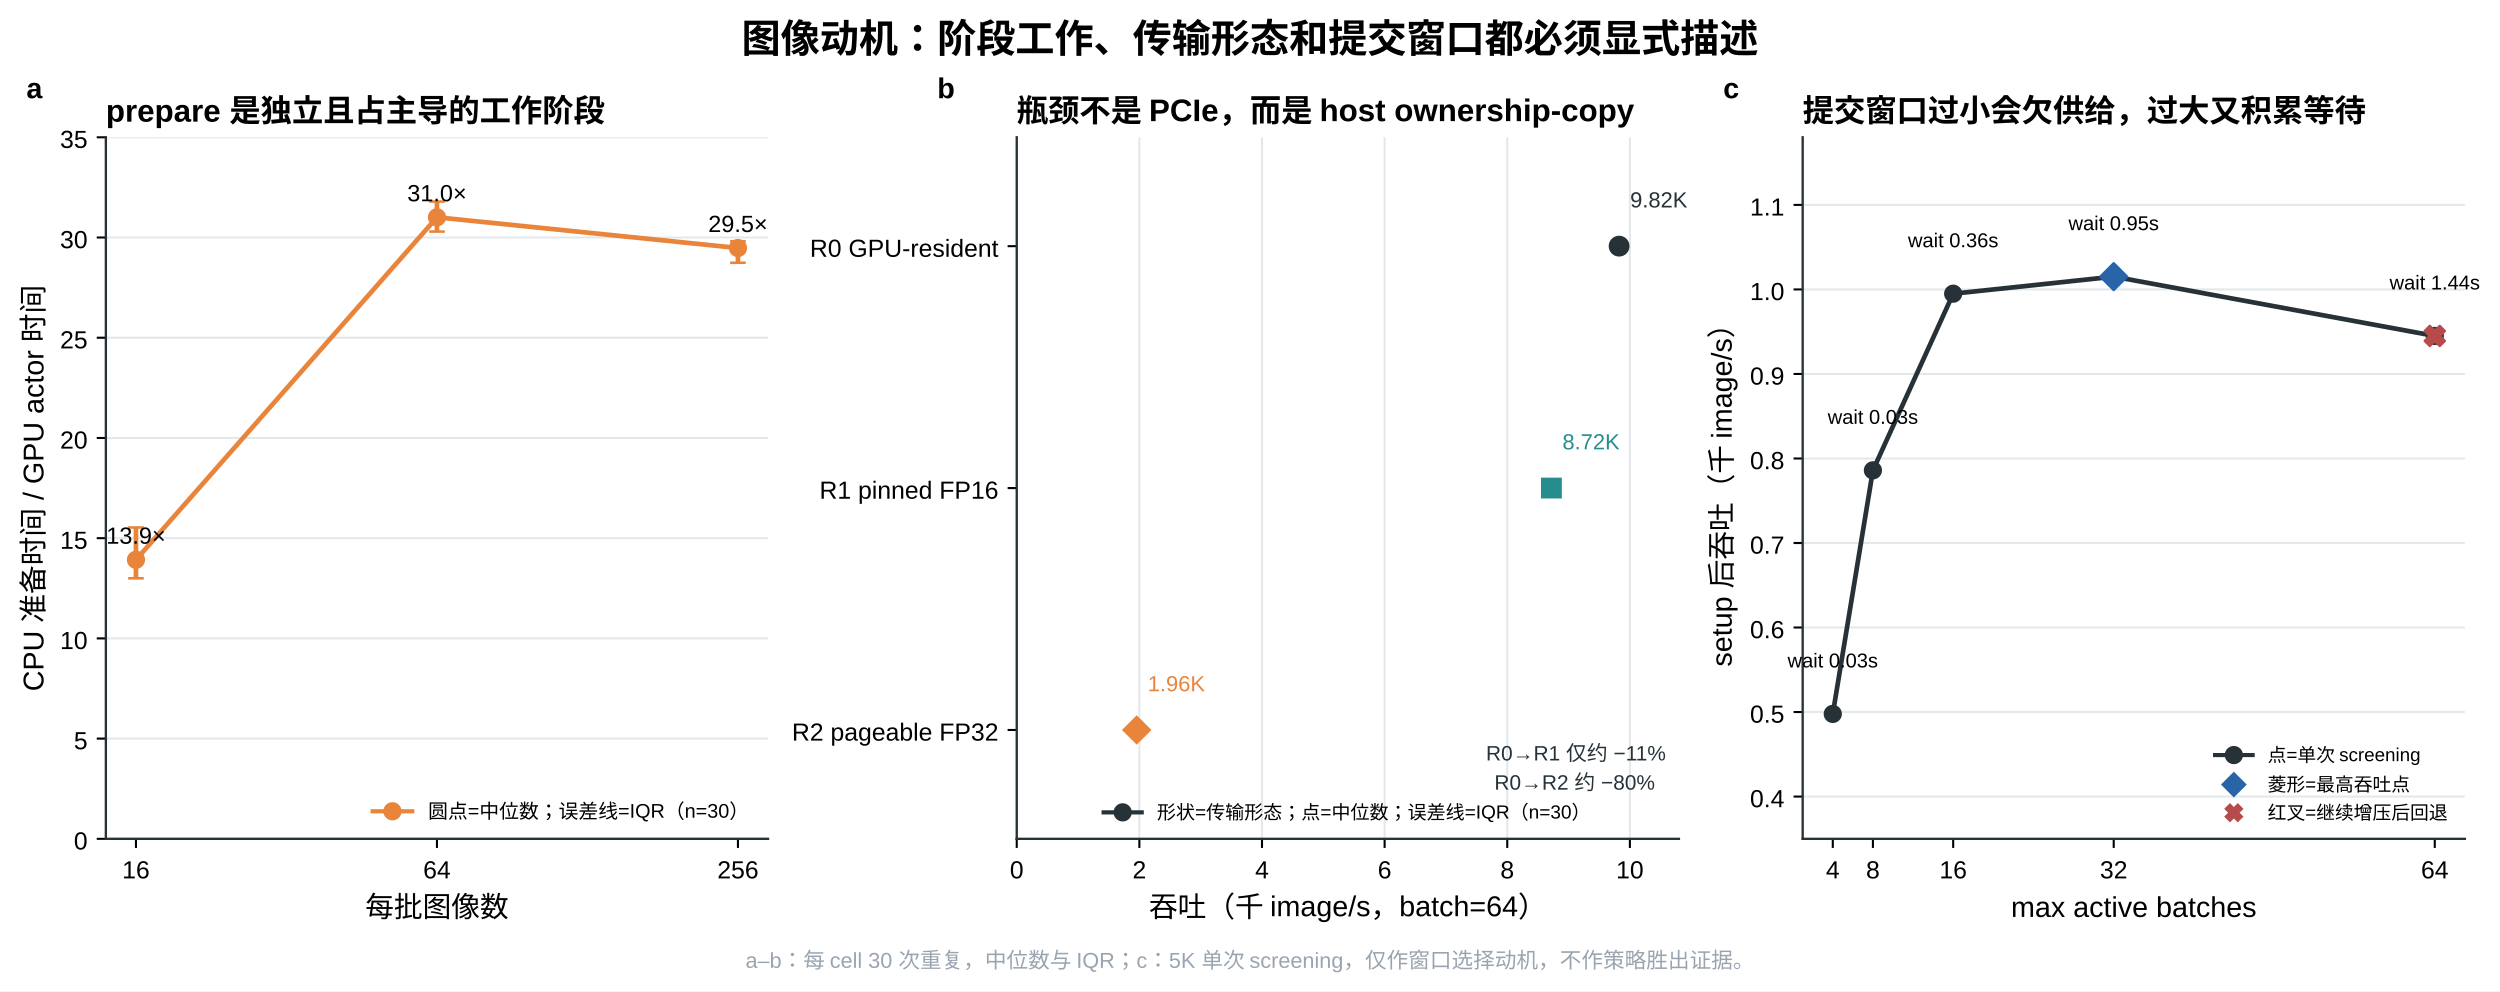
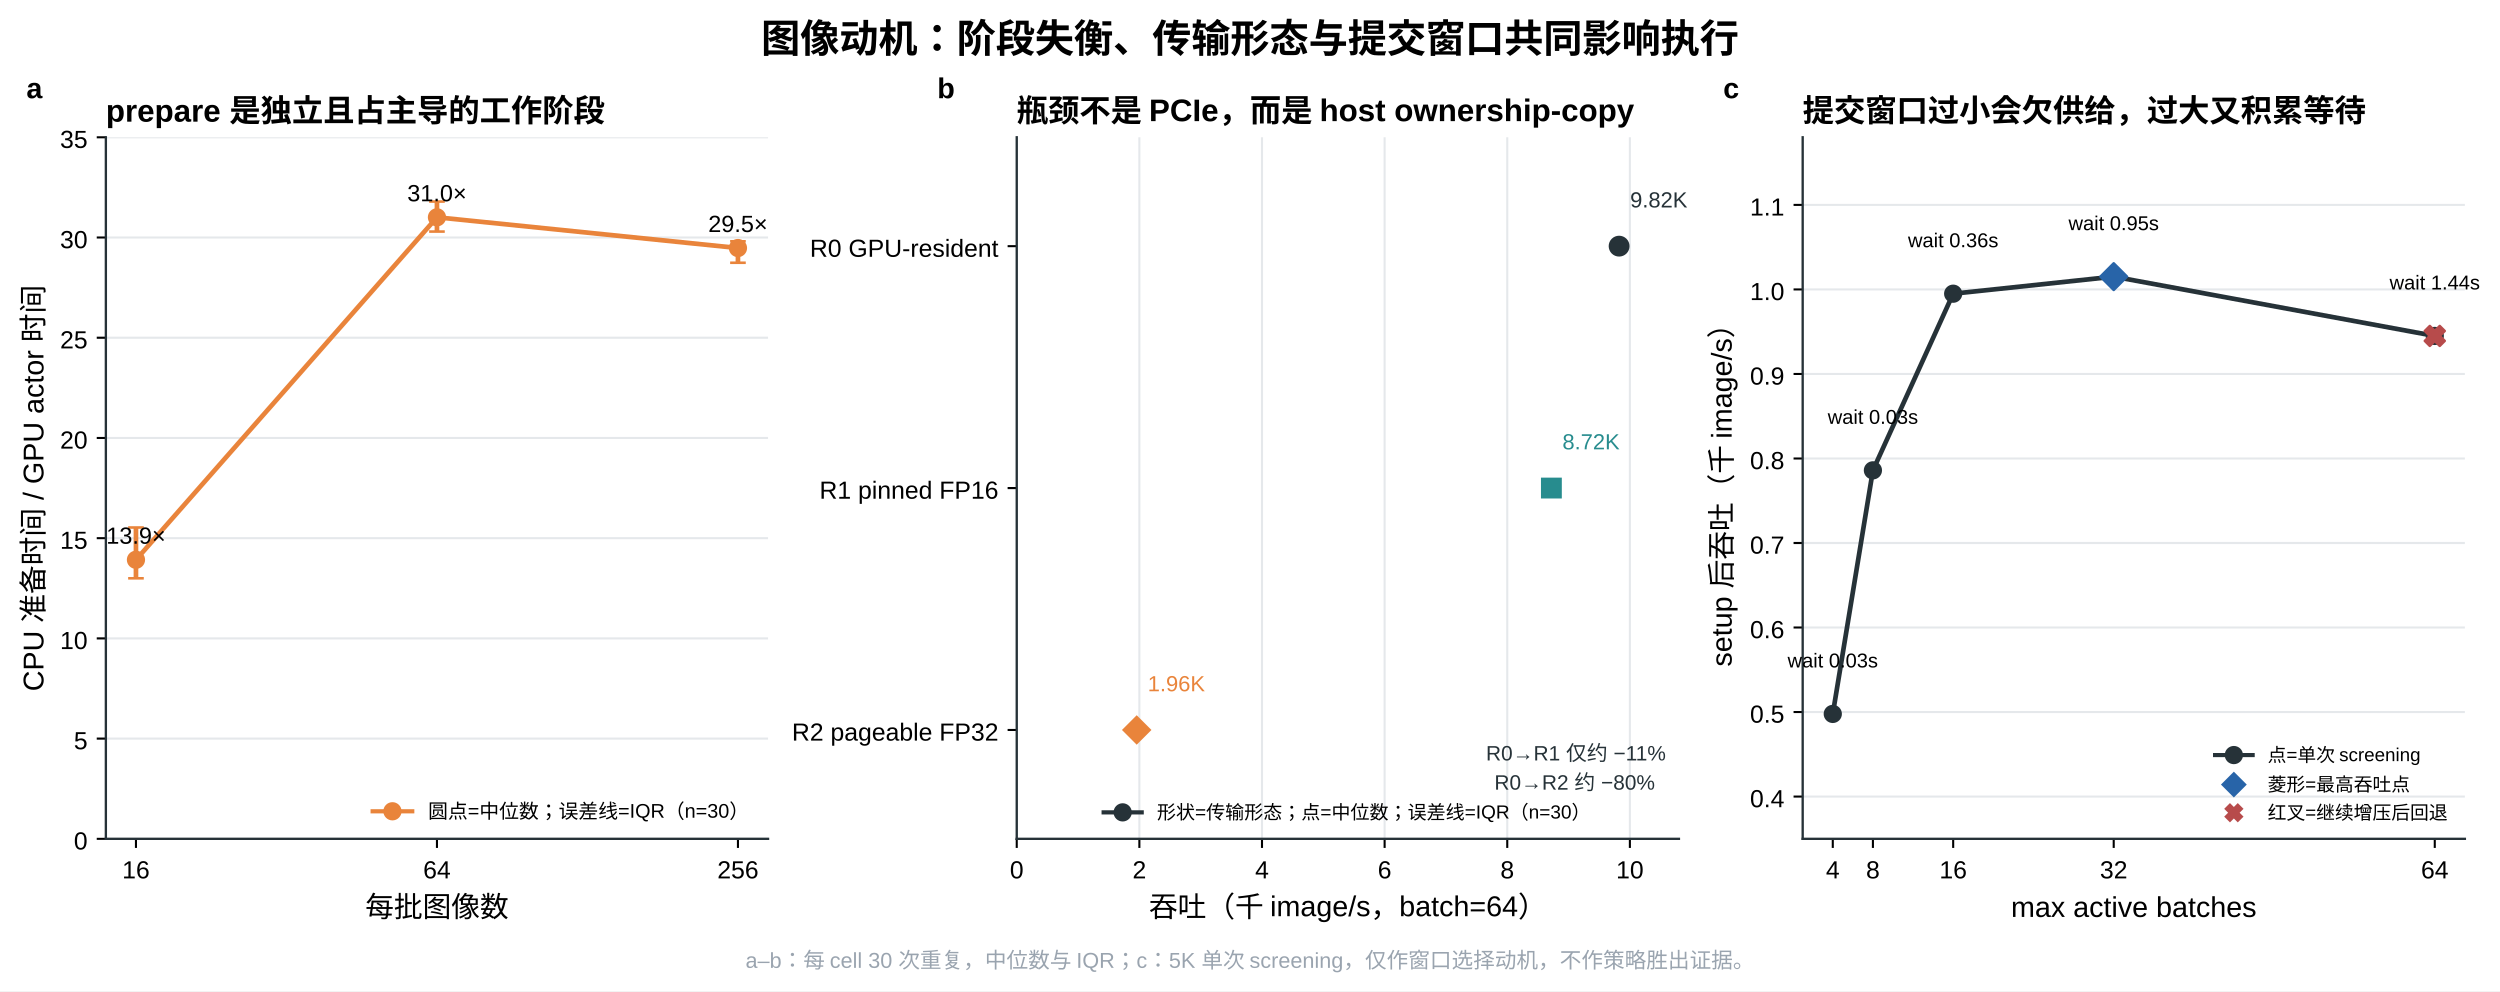
<svg xmlns="http://www.w3.org/2000/svg" xmlns:xlink="http://www.w3.org/1999/xlink" width="958.799pt" height="380.154pt" viewBox="0 0 958.799 380.154" version="1.1">
  <defs>
    <style type="text/css">*{stroke-linejoin: round; stroke-linecap: butt}</style>
  </defs>
  <g id="figure_1">
    <g id="patch_1">
      <path d="M 0 380.154 L 958.799 380.154 L 958.799 0 L 0 0 z " style="fill: #ffffff" />
    </g>
    <g id="axes_1">
      <g id="patch_2">
        <path d="M 40.6 321.707 L 294.562 321.707 L 294.562 52.653 L 40.6 52.653 z " style="fill: #ffffff" />
      </g>
      <g id="matplotlib.axis_1">
        <g id="xtick_1">
          <g id="line2d_1">
            <defs>
              <path id="mae044cb980" d="M 0 0 L 0 3.5 " style="stroke: #000000; stroke-width: 0.8" />
            </defs>
            <g>
              <use xlink:href="#mae044cb980" x="52.144" y="321.707" style="stroke: #000000; stroke-width: 0.8" />
            </g>
          </g>
          <g id="text_1">
            <text style="font-size: 9.5px; font-family: 'PingFang SC', 'Hiragino Sans GB', 'Heiti SC', 'Arial', 'DejaVu Sans', 'Liberation Sans', sans-serif; text-anchor: middle" x="52.144" y="336.877" transform="rotate(-0 52.14371 336.8772)">16</text>
          </g>
        </g>
        <g id="xtick_2">
          <g id="line2d_2">
            <g>
              <use xlink:href="#mae044cb980" x="167.581" y="321.707" style="stroke: #000000; stroke-width: 0.8" />
            </g>
          </g>
          <g id="text_2">
            <text style="font-size: 9.5px; font-family: 'PingFang SC', 'Hiragino Sans GB', 'Heiti SC', 'Arial', 'DejaVu Sans', 'Liberation Sans', sans-serif; text-anchor: middle" x="167.581" y="336.877" transform="rotate(-0 167.5808 336.8772)">64</text>
          </g>
        </g>
        <g id="xtick_3">
          <g id="line2d_3">
            <g>
              <use xlink:href="#mae044cb980" x="283.018" y="321.707" style="stroke: #000000; stroke-width: 0.8" />
            </g>
          </g>
          <g id="text_3">
            <text style="font-size: 9.5px; font-family: 'PingFang SC', 'Hiragino Sans GB', 'Heiti SC', 'Arial', 'DejaVu Sans', 'Liberation Sans', sans-serif; text-anchor: middle" x="283.018" y="336.877" transform="rotate(-0 283.018 336.8772)">256</text>
          </g>
        </g>
        <g id="text_4">
          <text style="font-size: 11px; font-family: 'PingFang SC', 'Hiragino Sans GB', 'Heiti SC', 'Arial', 'DejaVu Sans', 'Liberation Sans', sans-serif; text-anchor: middle" x="167.581" y="351.667" transform="rotate(-0 167.5808 351.6672)">每批图像数</text>
        </g>
      </g>
      <g id="matplotlib.axis_2">
        <g id="ytick_1">
          <g id="line2d_4">
            <path d="M 40.6 321.707 L 294.562 321.707 " clip-path="url(#p9d72c658f8)" style="fill: none; stroke: #e5e8eb; stroke-width: 0.8; stroke-linecap: square" />
          </g>
          <g id="line2d_5">
            <defs>
              <path id="mc8fdb93cbf" d="M 0 0 L -3.5 0 " style="stroke: #000000; stroke-width: 0.8" />
            </defs>
            <g>
              <use xlink:href="#mc8fdb93cbf" x="40.6" y="321.707" style="stroke: #000000; stroke-width: 0.8" />
            </g>
          </g>
          <g id="text_5">
            <text style="font-size: 9.5px; font-family: 'PingFang SC', 'Hiragino Sans GB', 'Heiti SC', 'Arial', 'DejaVu Sans', 'Liberation Sans', sans-serif; text-anchor: end" x="33.6" y="325.792" transform="rotate(-0 33.6 325.7922)">0</text>
          </g>
        </g>
        <g id="ytick_2">
          <g id="line2d_6">
            <path d="M 40.6 283.271 L 294.562 283.271 " clip-path="url(#p9d72c658f8)" style="fill: none; stroke: #e5e8eb; stroke-width: 0.8; stroke-linecap: square" />
          </g>
          <g id="line2d_7">
            <g>
              <use xlink:href="#mc8fdb93cbf" x="40.6" y="283.271" style="stroke: #000000; stroke-width: 0.8" />
            </g>
          </g>
          <g id="text_6">
            <text style="font-size: 9.5px; font-family: 'PingFang SC', 'Hiragino Sans GB', 'Heiti SC', 'Arial', 'DejaVu Sans', 'Liberation Sans', sans-serif; text-anchor: end" x="33.6" y="287.356" transform="rotate(-0 33.6 287.3559)">5</text>
          </g>
        </g>
        <g id="ytick_3">
          <g id="line2d_8">
            <path d="M 40.6 244.835 L 294.562 244.835 " clip-path="url(#p9d72c658f8)" style="fill: none; stroke: #e5e8eb; stroke-width: 0.8; stroke-linecap: square" />
          </g>
          <g id="line2d_9">
            <g>
              <use xlink:href="#mc8fdb93cbf" x="40.6" y="244.835" style="stroke: #000000; stroke-width: 0.8" />
            </g>
          </g>
          <g id="text_7">
            <text style="font-size: 9.5px; font-family: 'PingFang SC', 'Hiragino Sans GB', 'Heiti SC', 'Arial', 'DejaVu Sans', 'Liberation Sans', sans-serif; text-anchor: end" x="33.6" y="248.92" transform="rotate(-0 33.6 248.9196)">10</text>
          </g>
        </g>
        <g id="ytick_4">
          <g id="line2d_10">
            <path d="M 40.6 206.398 L 294.562 206.398 " clip-path="url(#p9d72c658f8)" style="fill: none; stroke: #e5e8eb; stroke-width: 0.8; stroke-linecap: square" />
          </g>
          <g id="line2d_11">
            <g>
              <use xlink:href="#mc8fdb93cbf" x="40.6" y="206.398" style="stroke: #000000; stroke-width: 0.8" />
            </g>
          </g>
          <g id="text_8">
            <text style="font-size: 9.5px; font-family: 'PingFang SC', 'Hiragino Sans GB', 'Heiti SC', 'Arial', 'DejaVu Sans', 'Liberation Sans', sans-serif; text-anchor: end" x="33.6" y="210.483" transform="rotate(-0 33.6 210.4833)">15</text>
          </g>
        </g>
        <g id="ytick_5">
          <g id="line2d_12">
            <path d="M 40.6 167.962 L 294.562 167.962 " clip-path="url(#p9d72c658f8)" style="fill: none; stroke: #e5e8eb; stroke-width: 0.8; stroke-linecap: square" />
          </g>
          <g id="line2d_13">
            <g>
              <use xlink:href="#mc8fdb93cbf" x="40.6" y="167.962" style="stroke: #000000; stroke-width: 0.8" />
            </g>
          </g>
          <g id="text_9">
            <text style="font-size: 9.5px; font-family: 'PingFang SC', 'Hiragino Sans GB', 'Heiti SC', 'Arial', 'DejaVu Sans', 'Liberation Sans', sans-serif; text-anchor: end" x="33.6" y="172.047" transform="rotate(-0 33.6 172.047)">20</text>
          </g>
        </g>
        <g id="ytick_6">
          <g id="line2d_14">
            <path d="M 40.6 129.526 L 294.562 129.526 " clip-path="url(#p9d72c658f8)" style="fill: none; stroke: #e5e8eb; stroke-width: 0.8; stroke-linecap: square" />
          </g>
          <g id="line2d_15">
            <g>
              <use xlink:href="#mc8fdb93cbf" x="40.6" y="129.526" style="stroke: #000000; stroke-width: 0.8" />
            </g>
          </g>
          <g id="text_10">
            <text style="font-size: 9.5px; font-family: 'PingFang SC', 'Hiragino Sans GB', 'Heiti SC', 'Arial', 'DejaVu Sans', 'Liberation Sans', sans-serif; text-anchor: end" x="33.6" y="133.611" transform="rotate(-0 33.6 133.6107)">25</text>
          </g>
        </g>
        <g id="ytick_7">
          <g id="line2d_16">
            <path d="M 40.6 91.089 L 294.562 91.089 " clip-path="url(#p9d72c658f8)" style="fill: none; stroke: #e5e8eb; stroke-width: 0.8; stroke-linecap: square" />
          </g>
          <g id="line2d_17">
            <g>
              <use xlink:href="#mc8fdb93cbf" x="40.6" y="91.089" style="stroke: #000000; stroke-width: 0.8" />
            </g>
          </g>
          <g id="text_11">
            <text style="font-size: 9.5px; font-family: 'PingFang SC', 'Hiragino Sans GB', 'Heiti SC', 'Arial', 'DejaVu Sans', 'Liberation Sans', sans-serif; text-anchor: end" x="33.6" y="95.174" transform="rotate(-0 33.6 95.17444)">30</text>
          </g>
        </g>
        <g id="ytick_8">
          <g id="line2d_18">
            <path d="M 40.6 52.653 L 294.562 52.653 " clip-path="url(#p9d72c658f8)" style="fill: none; stroke: #e5e8eb; stroke-width: 0.8; stroke-linecap: square" />
          </g>
          <g id="line2d_19">
            <g>
              <use xlink:href="#mc8fdb93cbf" x="40.6" y="52.653" style="stroke: #000000; stroke-width: 0.8" />
            </g>
          </g>
          <g id="text_12">
            <text style="font-size: 9.5px; font-family: 'PingFang SC', 'Hiragino Sans GB', 'Heiti SC', 'Arial', 'DejaVu Sans', 'Liberation Sans', sans-serif; text-anchor: end" x="33.6" y="56.738" transform="rotate(-0 33.6 56.73815)">35</text>
          </g>
        </g>
        <g id="text_13">
          <text style="font-size: 11px; font-family: 'PingFang SC', 'Hiragino Sans GB', 'Heiti SC', 'Arial', 'DejaVu Sans', 'Liberation Sans', sans-serif; text-anchor: middle" x="16.66" y="187.18" transform="rotate(-90 16.66 187.1802)">CPU 准备时间 / GPU actor 时间</text>
        </g>
      </g>
      <g id="LineCollection_1">
        <path d="M 52.144 221.781 L 52.144 202.297 " clip-path="url(#p9d72c658f8)" style="fill: none; stroke: #e9843b; stroke-width: 1.8" />
        <path d="M 167.581 88.82 L 167.581 77.294 " clip-path="url(#p9d72c658f8)" style="fill: none; stroke: #e9843b; stroke-width: 1.8" />
        <path d="M 283.018 100.774 L 283.018 92.535 " clip-path="url(#p9d72c658f8)" style="fill: none; stroke: #e9843b; stroke-width: 1.8" />
      </g>
      <g id="line2d_20">
        <defs>
          <path id="m10a4aea908" d="M 3 0 L -3 -0 " style="stroke: #e9843b" />
        </defs>
        <g clip-path="url(#p9d72c658f8)">
          <use xlink:href="#m10a4aea908" x="52.144" y="221.781" style="fill: #e9843b; stroke: #e9843b" />
          <use xlink:href="#m10a4aea908" x="167.581" y="88.82" style="fill: #e9843b; stroke: #e9843b" />
          <use xlink:href="#m10a4aea908" x="283.018" y="100.774" style="fill: #e9843b; stroke: #e9843b" />
        </g>
      </g>
      <g id="line2d_21">
        <g clip-path="url(#p9d72c658f8)">
          <use xlink:href="#m10a4aea908" x="52.144" y="202.297" style="fill: #e9843b; stroke: #e9843b" />
          <use xlink:href="#m10a4aea908" x="167.581" y="77.294" style="fill: #e9843b; stroke: #e9843b" />
          <use xlink:href="#m10a4aea908" x="283.018" y="92.535" style="fill: #e9843b; stroke: #e9843b" />
        </g>
      </g>
      <g id="line2d_22">
        <path d="M 52.144 214.686 L 167.581 83.341 L 283.018 95.126 " clip-path="url(#p9d72c658f8)" style="fill: none; stroke: #e9843b; stroke-width: 1.8; stroke-linecap: square" />
        <defs>
          <path id="m6a3437dd9e" d="M 0 3 C 0.796 3 1.559 2.684 2.121 2.121 C 2.684 1.559 3 0.796 3 0 C 3 -0.796 2.684 -1.559 2.121 -2.121 C 1.559 -2.684 0.796 -3 0 -3 C -0.796 -3 -1.559 -2.684 -2.121 -2.121 C -2.684 -1.559 -3 -0.796 -3 0 C -3 0.796 -2.684 1.559 -2.121 2.121 C -1.559 2.684 -0.796 3 0 3 z " style="stroke: #e9843b" />
        </defs>
        <g clip-path="url(#p9d72c658f8)">
          <use xlink:href="#m6a3437dd9e" x="52.144" y="214.686" style="fill: #e9843b; stroke: #e9843b" />
          <use xlink:href="#m6a3437dd9e" x="167.581" y="83.341" style="fill: #e9843b; stroke: #e9843b" />
          <use xlink:href="#m6a3437dd9e" x="283.018" y="95.126" style="fill: #e9843b; stroke: #e9843b" />
        </g>
      </g>
      <g id="patch_3">
        <path d="M 40.6 321.707 L 40.6 52.653 " style="fill: none; stroke: #263238; stroke-width: 0.9; stroke-linejoin: miter; stroke-linecap: square" />
      </g>
      <g id="patch_4">
        <path d="M 40.6 321.707 L 294.562 321.707 " style="fill: none; stroke: #263238; stroke-width: 0.9; stroke-linejoin: miter; stroke-linecap: square" />
      </g>
      <g id="text_14">
        <text style="font-size: 9px; font-family: 'PingFang SC', 'Hiragino Sans GB', 'Heiti SC', 'Arial', 'DejaVu Sans', 'Liberation Sans', sans-serif; text-anchor: middle" x="52.144" y="208.536" transform="rotate(-0 52.14371 208.5358)">13.9×</text>
      </g>
      <g id="text_15">
        <text style="font-size: 9px; font-family: 'PingFang SC', 'Hiragino Sans GB', 'Heiti SC', 'Arial', 'DejaVu Sans', 'Liberation Sans', sans-serif; text-anchor: middle" x="167.581" y="77.191" transform="rotate(-0 167.5808 77.19073)">31.0×</text>
      </g>
      <g id="text_16">
        <text style="font-size: 9px; font-family: 'PingFang SC', 'Hiragino Sans GB', 'Heiti SC', 'Arial', 'DejaVu Sans', 'Liberation Sans', sans-serif; text-anchor: middle" x="283.018" y="88.976" transform="rotate(-0 283.018 88.97607)">29.5×</text>
      </g>
      <g id="text_17">
        <text style="font-weight: 700; font-size: 11px; font-family: 'PingFang SC', 'Hiragino Sans GB', 'Heiti SC', 'Arial', 'DejaVu Sans', 'Liberation Sans', sans-serif; text-anchor: start" x="10.125" y="37.66" transform="rotate(-0 10.1246 37.66045)">a</text>
      </g>
      <g id="text_18">
        <text style="font-weight: 700; font-size: 12px; font-family: 'PingFang SC', 'Hiragino Sans GB', 'Heiti SC', 'Arial', 'DejaVu Sans', 'Liberation Sans', sans-serif; text-anchor: start" x="40.6" y="46.653" transform="rotate(-0 40.6 46.65315)">prepare 是独立且占主导的工作阶段</text>
      </g>
      <g id="legend_1">
        <g id="line2d_23">
          <path d="M 142.911 311.143 L 150.511 311.143 L 158.111 311.143 " style="fill: none; stroke: #e9843b; stroke-width: 1.6; stroke-linecap: square" />
          <g>
            <use xlink:href="#m6a3437dd9e" x="150.511" y="311.143" style="fill: #e9843b; stroke: #e9843b" />
          </g>
        </g>
        <g id="text_19">
          <text style="font-size: 7.6px; font-family: 'PingFang SC', 'Hiragino Sans GB', 'Heiti SC', 'Arial', 'DejaVu Sans', 'Liberation Sans', sans-serif; text-anchor: start" x="164.191" y="313.803" transform="rotate(-0 164.1908 313.8032)">圆点=中位数；误差线=IQR（n=30）</text>
        </g>
      </g>
    </g>
    <g id="axes_2">
      <g id="patch_5">
        <path d="M 389.94 321.707 L 643.902 321.707 L 643.902 52.653 L 389.94 52.653 z " style="fill: #ffffff" />
      </g>
      <g id="matplotlib.axis_3">
        <g id="xtick_4">
          <g id="line2d_24">
            <path d="M 389.94 321.707 L 389.94 52.653 " clip-path="url(#p29292a7c35)" style="fill: none; stroke: #e5e8eb; stroke-width: 0.8; stroke-linecap: square" />
          </g>
          <g id="line2d_25">
            <g>
              <use xlink:href="#mae044cb980" x="389.94" y="321.707" style="stroke: #000000; stroke-width: 0.8" />
            </g>
          </g>
          <g id="text_20">
            <text style="font-size: 9.5px; font-family: 'PingFang SC', 'Hiragino Sans GB', 'Heiti SC', 'Arial', 'DejaVu Sans', 'Liberation Sans', sans-serif; text-anchor: middle" x="389.94" y="336.877" transform="rotate(-0 389.9403 336.8772)">0</text>
          </g>
        </g>
        <g id="xtick_5">
          <g id="line2d_26">
            <path d="M 436.97 321.707 L 436.97 52.653 " clip-path="url(#p29292a7c35)" style="fill: none; stroke: #e5e8eb; stroke-width: 0.8; stroke-linecap: square" />
          </g>
          <g id="line2d_27">
            <g>
              <use xlink:href="#mae044cb980" x="436.97" y="321.707" style="stroke: #000000; stroke-width: 0.8" />
            </g>
          </g>
          <g id="text_21">
            <text style="font-size: 9.5px; font-family: 'PingFang SC', 'Hiragino Sans GB', 'Heiti SC', 'Arial', 'DejaVu Sans', 'Liberation Sans', sans-serif; text-anchor: middle" x="436.97" y="336.877" transform="rotate(-0 436.9702 336.8772)">2</text>
          </g>
        </g>
        <g id="xtick_6">
          <g id="line2d_28">
            <path d="M 484 321.707 L 484 52.653 " clip-path="url(#p29292a7c35)" style="fill: none; stroke: #e5e8eb; stroke-width: 0.8; stroke-linecap: square" />
          </g>
          <g id="line2d_29">
            <g>
              <use xlink:href="#mae044cb980" x="484" y="321.707" style="stroke: #000000; stroke-width: 0.8" />
            </g>
          </g>
          <g id="text_22">
            <text style="font-size: 9.5px; font-family: 'PingFang SC', 'Hiragino Sans GB', 'Heiti SC', 'Arial', 'DejaVu Sans', 'Liberation Sans', sans-serif; text-anchor: middle" x="484" y="336.877" transform="rotate(-0 484.0002 336.8772)">4</text>
          </g>
        </g>
        <g id="xtick_7">
          <g id="line2d_30">
            <path d="M 531.03 321.707 L 531.03 52.653 " clip-path="url(#p29292a7c35)" style="fill: none; stroke: #e5e8eb; stroke-width: 0.8; stroke-linecap: square" />
          </g>
          <g id="line2d_31">
            <g>
              <use xlink:href="#mae044cb980" x="531.03" y="321.707" style="stroke: #000000; stroke-width: 0.8" />
            </g>
          </g>
          <g id="text_23">
            <text style="font-size: 9.5px; font-family: 'PingFang SC', 'Hiragino Sans GB', 'Heiti SC', 'Arial', 'DejaVu Sans', 'Liberation Sans', sans-serif; text-anchor: middle" x="531.03" y="336.877" transform="rotate(-0 531.0301 336.8772)">6</text>
          </g>
        </g>
        <g id="xtick_8">
          <g id="line2d_32">
            <path d="M 578.06 321.707 L 578.06 52.653 " clip-path="url(#p29292a7c35)" style="fill: none; stroke: #e5e8eb; stroke-width: 0.8; stroke-linecap: square" />
          </g>
          <g id="line2d_33">
            <g>
              <use xlink:href="#mae044cb980" x="578.06" y="321.707" style="stroke: #000000; stroke-width: 0.8" />
            </g>
          </g>
          <g id="text_24">
            <text style="font-size: 9.5px; font-family: 'PingFang SC', 'Hiragino Sans GB', 'Heiti SC', 'Arial', 'DejaVu Sans', 'Liberation Sans', sans-serif; text-anchor: middle" x="578.06" y="336.877" transform="rotate(-0 578.0601 336.8772)">8</text>
          </g>
        </g>
        <g id="xtick_9">
          <g id="line2d_34">
            <path d="M 625.09 321.707 L 625.09 52.653 " clip-path="url(#p29292a7c35)" style="fill: none; stroke: #e5e8eb; stroke-width: 0.8; stroke-linecap: square" />
          </g>
          <g id="line2d_35">
            <g>
              <use xlink:href="#mae044cb980" x="625.09" y="321.707" style="stroke: #000000; stroke-width: 0.8" />
            </g>
          </g>
          <g id="text_25">
            <text style="font-size: 9.5px; font-family: 'PingFang SC', 'Hiragino Sans GB', 'Heiti SC', 'Arial', 'DejaVu Sans', 'Liberation Sans', sans-serif; text-anchor: middle" x="625.09" y="336.877" transform="rotate(-0 625.09 336.8772)">10</text>
          </g>
        </g>
        <g id="text_26">
          <text style="font-size: 11px; font-family: 'PingFang SC', 'Hiragino Sans GB', 'Heiti SC', 'Arial', 'DejaVu Sans', 'Liberation Sans', sans-serif; text-anchor: middle" x="516.921" y="351.667" transform="rotate(-0 516.9211 351.6672)">吞吐（千 image/s，batch=64）</text>
        </g>
      </g>
      <g id="matplotlib.axis_4">
        <g id="ytick_9">
          <g id="line2d_36">
            <g>
              <use xlink:href="#mc8fdb93cbf" x="389.94" y="94.403" style="stroke: #000000; stroke-width: 0.8" />
            </g>
          </g>
          <g id="text_27">
            <text style="font-size: 9.5px; font-family: 'PingFang SC', 'Hiragino Sans GB', 'Heiti SC', 'Arial', 'DejaVu Sans', 'Liberation Sans', sans-serif; text-anchor: end" x="382.94" y="98.488" transform="rotate(-0 382.9403 98.48792)">R0 GPU-resident</text>
          </g>
        </g>
        <g id="ytick_10">
          <g id="line2d_37">
            <g>
              <use xlink:href="#mc8fdb93cbf" x="389.94" y="187.18" style="stroke: #000000; stroke-width: 0.8" />
            </g>
          </g>
          <g id="text_28">
            <text style="font-size: 9.5px; font-family: 'PingFang SC', 'Hiragino Sans GB', 'Heiti SC', 'Arial', 'DejaVu Sans', 'Liberation Sans', sans-serif; text-anchor: end" x="382.94" y="191.265" transform="rotate(-0 382.9403 191.2652)">R1 pinned FP16</text>
          </g>
        </g>
        <g id="ytick_11">
          <g id="line2d_38">
            <g>
              <use xlink:href="#mc8fdb93cbf" x="389.94" y="279.957" style="stroke: #000000; stroke-width: 0.8" />
            </g>
          </g>
          <g id="text_29">
            <text style="font-size: 9.5px; font-family: 'PingFang SC', 'Hiragino Sans GB', 'Heiti SC', 'Arial', 'DejaVu Sans', 'Liberation Sans', sans-serif; text-anchor: end" x="382.94" y="284.042" transform="rotate(-0 382.9403 284.0424)">R2 pageable FP32</text>
          </g>
        </g>
      </g>
      <g id="LineCollection_2">
        <path d="M 620.453 94.403 L 621.445 94.403 " clip-path="url(#p29292a7c35)" style="fill: none; stroke: #263238; stroke-width: 1.6" />
      </g>
      <g id="line2d_39">
        <defs>
          <path id="mdafa9811b3" d="M 0 3 L 0 -3 " style="stroke: #263238" />
        </defs>
        <g clip-path="url(#p29292a7c35)">
          <use xlink:href="#mdafa9811b3" x="620.453" y="94.403" style="fill: #263238; stroke: #263238" />
        </g>
      </g>
      <g id="line2d_40">
        <g clip-path="url(#p29292a7c35)">
          <use xlink:href="#mdafa9811b3" x="621.445" y="94.403" style="fill: #263238; stroke: #263238" />
        </g>
      </g>
      <g id="LineCollection_3">
        <path d="M 594.627 187.18 L 595.66 187.18 " clip-path="url(#p29292a7c35)" style="fill: none; stroke: #278c8e; stroke-width: 1.6" />
      </g>
      <g id="line2d_41">
        <defs>
          <path id="mf52c512f84" d="M 0 3 L 0 -3 " style="stroke: #278c8e" />
        </defs>
        <g clip-path="url(#p29292a7c35)">
          <use xlink:href="#mf52c512f84" x="594.627" y="187.18" style="fill: #278c8e; stroke: #278c8e" />
        </g>
      </g>
      <g id="line2d_42">
        <g clip-path="url(#p29292a7c35)">
          <use xlink:href="#mf52c512f84" x="595.66" y="187.18" style="fill: #278c8e; stroke: #278c8e" />
        </g>
      </g>
      <g id="LineCollection_4">
        <path d="M 435.405 279.957 L 436.321 279.957 " clip-path="url(#p29292a7c35)" style="fill: none; stroke: #e9843b; stroke-width: 1.6" />
      </g>
      <g id="line2d_43">
        <defs>
          <path id="m80d126cd37" d="M 0 3 L 0 -3 " style="stroke: #e9843b" />
        </defs>
        <g clip-path="url(#p29292a7c35)">
          <use xlink:href="#m80d126cd37" x="435.405" y="279.957" style="fill: #e9843b; stroke: #e9843b" />
        </g>
      </g>
      <g id="line2d_44">
        <g clip-path="url(#p29292a7c35)">
          <use xlink:href="#m80d126cd37" x="436.321" y="279.957" style="fill: #e9843b; stroke: #e9843b" />
        </g>
      </g>
      <g id="line2d_45">
        <defs>
          <path id="m4fdb12a782" d="M 0 3.5 C 0.928 3.5 1.819 3.131 2.475 2.475 C 3.131 1.819 3.5 0.928 3.5 0 C 3.5 -0.928 3.131 -1.819 2.475 -2.475 C 1.819 -3.131 0.928 -3.5 0 -3.5 C -0.928 -3.5 -1.819 -3.131 -2.475 -2.475 C -3.131 -1.819 -3.5 -0.928 -3.5 0 C -3.5 0.928 -3.131 1.819 -2.475 2.475 C -1.819 3.131 -0.928 3.5 0 3.5 z " style="stroke: #263238" />
        </defs>
        <g clip-path="url(#p29292a7c35)">
          <use xlink:href="#m4fdb12a782" x="620.96" y="94.403" style="fill: #263238; stroke: #263238" />
        </g>
      </g>
      <g id="line2d_46">
        <defs>
          <path id="m2a85bcb327" d="M -3.5 3.5 L 3.5 3.5 L 3.5 -3.5 L -3.5 -3.5 z " style="stroke: #278c8e; stroke-linejoin: miter" />
        </defs>
        <g clip-path="url(#p29292a7c35)">
          <use xlink:href="#m2a85bcb327" x="594.987" y="187.18" style="fill: #278c8e; stroke: #278c8e; stroke-linejoin: miter" />
        </g>
      </g>
      <g id="line2d_47">
        <defs>
          <path id="mf7c153d622" d="M -0 4.95 L 4.95 0 L 0 -4.95 L -4.95 -0 z " style="stroke: #e9843b; stroke-linejoin: miter" />
        </defs>
        <g clip-path="url(#p29292a7c35)">
          <use xlink:href="#mf7c153d622" x="435.948" y="279.957" style="fill: #e9843b; stroke: #e9843b; stroke-linejoin: miter" />
        </g>
      </g>
      <g id="patch_6">
        <path d="M 389.94 321.707 L 389.94 52.653 " style="fill: none; stroke: #263238; stroke-width: 0.9; stroke-linejoin: miter; stroke-linecap: square" />
      </g>
      <g id="patch_7">
        <path d="M 389.94 321.707 L 643.902 321.707 " style="fill: none; stroke: #263238; stroke-width: 0.9; stroke-linejoin: miter; stroke-linecap: square" />
      </g>
      <g id="text_30">
        <text style="font-size: 8.4px; font-family: 'PingFang SC', 'Hiragino Sans GB', 'Heiti SC', 'Arial', 'DejaVu Sans', 'Liberation Sans', sans-serif; text-anchor: start; fill: #263238" x="625.192" y="79.559" transform="rotate(-0 625.1922 79.55856)">9.82K</text>
      </g>
      <g id="text_31">
        <text style="font-size: 8.4px; font-family: 'PingFang SC', 'Hiragino Sans GB', 'Heiti SC', 'Arial', 'DejaVu Sans', 'Liberation Sans', sans-serif; text-anchor: start; fill: #278c8e" x="599.22" y="172.336" transform="rotate(-0 599.2201 172.3358)">8.72K</text>
      </g>
      <g id="text_32">
        <text style="font-size: 8.4px; font-family: 'PingFang SC', 'Hiragino Sans GB', 'Heiti SC', 'Arial', 'DejaVu Sans', 'Liberation Sans', sans-serif; text-anchor: start; fill: #e9843b" x="440.181" y="265.113" transform="rotate(-0 440.1811 265.1131)">1.96K</text>
      </g>
      <g id="text_33">
        <text style="font-size: 8px; font-family: 'PingFang SC', 'Hiragino Sans GB', 'Heiti SC', 'Arial', 'DejaVu Sans', 'Liberation Sans', sans-serif; fill: #263238" transform="translate(569.9053 291.6439)">R0→R1 仅约 −11%</text>
        <text style="font-size: 8px; font-family: 'PingFang SC', 'Hiragino Sans GB', 'Heiti SC', 'Arial', 'DejaVu Sans', 'Liberation Sans', sans-serif; fill: #263238" transform="translate(573.1278 302.8439)">R0→R2 约 −80%</text>
      </g>
      <g id="text_34">
        <text style="font-weight: 700; font-size: 11px; font-family: 'PingFang SC', 'Hiragino Sans GB', 'Heiti SC', 'Arial', 'DejaVu Sans', 'Liberation Sans', sans-serif; text-anchor: start" x="359.465" y="37.66" transform="rotate(-0 359.4649 37.66045)">b</text>
      </g>
      <g id="text_35">
        <text style="font-weight: 700; font-size: 12px; font-family: 'PingFang SC', 'Hiragino Sans GB', 'Heiti SC', 'Arial', 'DejaVu Sans', 'Liberation Sans', sans-serif; text-anchor: start" x="389.94" y="46.653" transform="rotate(-0 389.9403 46.65315)">瓶颈不是 PCIe，而是 host ownership-copy</text>
      </g>
      <g id="legend_2">
        <g id="line2d_48">
          <path d="M 423.266 311.56 L 430.566 311.56 L 437.866 311.56 " style="fill: none; stroke: #263238; stroke-width: 1.6; stroke-linecap: square" />
          <defs>
            <path id="m36c974e323" d="M 0 3 C 0.796 3 1.559 2.684 2.121 2.121 C 2.684 1.559 3 0.796 3 0 C 3 -0.796 2.684 -1.559 2.121 -2.121 C 1.559 -2.684 0.796 -3 0 -3 C -0.796 -3 -1.559 -2.684 -2.121 -2.121 C -2.684 -1.559 -3 -0.796 -3 0 C -3 0.796 -2.684 1.559 -2.121 2.121 C -1.559 2.684 -0.796 3 0 3 z " style="stroke: #263238" />
          </defs>
          <g>
            <use xlink:href="#m36c974e323" x="430.566" y="311.56" style="fill: #263238; stroke: #263238" />
          </g>
        </g>
        <g id="text_36">
          <text style="font-size: 7.3px; font-family: 'PingFang SC', 'Hiragino Sans GB', 'Heiti SC', 'Arial', 'DejaVu Sans', 'Liberation Sans', sans-serif; text-anchor: start" x="443.706" y="314.115" transform="rotate(-0 443.7056 314.1152)">形状=传输形态；点=中位数；误差线=IQR（n=30）</text>
        </g>
      </g>
    </g>
    <g id="axes_3">
      <g id="patch_8">
        <path d="M 691.364 321.707 L 945.325 321.707 L 945.325 52.653 L 691.364 52.653 z " style="fill: #ffffff" />
      </g>
      <g id="matplotlib.axis_5">
        <g id="xtick_10">
          <g id="line2d_49">
            <g>
              <use xlink:href="#mae044cb980" x="702.907" y="321.707" style="stroke: #000000; stroke-width: 0.8" />
            </g>
          </g>
          <g id="text_37">
            <text style="font-size: 9.5px; font-family: 'PingFang SC', 'Hiragino Sans GB', 'Heiti SC', 'Arial', 'DejaVu Sans', 'Liberation Sans', sans-serif; text-anchor: middle" x="702.907" y="336.877" transform="rotate(-0 702.9074 336.8772)">4</text>
          </g>
        </g>
        <g id="xtick_11">
          <g id="line2d_50">
            <g>
              <use xlink:href="#mae044cb980" x="718.299" y="321.707" style="stroke: #000000; stroke-width: 0.8" />
            </g>
          </g>
          <g id="text_38">
            <text style="font-size: 9.5px; font-family: 'PingFang SC', 'Hiragino Sans GB', 'Heiti SC', 'Arial', 'DejaVu Sans', 'Liberation Sans', sans-serif; text-anchor: middle" x="718.299" y="336.877" transform="rotate(-0 718.299 336.8772)">8</text>
          </g>
        </g>
        <g id="xtick_12">
          <g id="line2d_51">
            <g>
              <use xlink:href="#mae044cb980" x="749.082" y="321.707" style="stroke: #000000; stroke-width: 0.8" />
            </g>
          </g>
          <g id="text_39">
            <text style="font-size: 9.5px; font-family: 'PingFang SC', 'Hiragino Sans GB', 'Heiti SC', 'Arial', 'DejaVu Sans', 'Liberation Sans', sans-serif; text-anchor: middle" x="749.082" y="336.877" transform="rotate(-0 749.0822 336.8772)">16</text>
          </g>
        </g>
        <g id="xtick_13">
          <g id="line2d_52">
            <g>
              <use xlink:href="#mae044cb980" x="810.649" y="321.707" style="stroke: #000000; stroke-width: 0.8" />
            </g>
          </g>
          <g id="text_40">
            <text style="font-size: 9.5px; font-family: 'PingFang SC', 'Hiragino Sans GB', 'Heiti SC', 'Arial', 'DejaVu Sans', 'Liberation Sans', sans-serif; text-anchor: middle" x="810.649" y="336.877" transform="rotate(-0 810.6487 336.8772)">32</text>
          </g>
        </g>
        <g id="xtick_14">
          <g id="line2d_53">
            <g>
              <use xlink:href="#mae044cb980" x="933.782" y="321.707" style="stroke: #000000; stroke-width: 0.8" />
            </g>
          </g>
          <g id="text_41">
            <text style="font-size: 9.5px; font-family: 'PingFang SC', 'Hiragino Sans GB', 'Heiti SC', 'Arial', 'DejaVu Sans', 'Liberation Sans', sans-serif; text-anchor: middle" x="933.782" y="336.877" transform="rotate(-0 933.7816 336.8772)">64</text>
          </g>
        </g>
        <g id="text_42">
          <text style="font-size: 11px; font-family: 'PingFang SC', 'Hiragino Sans GB', 'Heiti SC', 'Arial', 'DejaVu Sans', 'Liberation Sans', sans-serif; text-anchor: middle" x="818.344" y="351.667" transform="rotate(-0 818.3445 351.6672)">max active batches</text>
        </g>
      </g>
      <g id="matplotlib.axis_6">
        <g id="ytick_12">
          <g id="line2d_54">
            <path d="M 691.364 305.499 L 945.325 305.499 " clip-path="url(#pc21d0415d0)" style="fill: none; stroke: #e5e8eb; stroke-width: 0.8; stroke-linecap: square" />
          </g>
          <g id="line2d_55">
            <g>
              <use xlink:href="#mc8fdb93cbf" x="691.364" y="305.499" style="stroke: #000000; stroke-width: 0.8" />
            </g>
          </g>
          <g id="text_43">
            <text style="font-size: 9.5px; font-family: 'PingFang SC', 'Hiragino Sans GB', 'Heiti SC', 'Arial', 'DejaVu Sans', 'Liberation Sans', sans-serif; text-anchor: end" x="684.364" y="309.584" transform="rotate(-0 684.3636 309.5841)">0.4</text>
          </g>
        </g>
        <g id="ytick_13">
          <g id="line2d_56">
            <path d="M 691.364 273.083 L 945.325 273.083 " clip-path="url(#pc21d0415d0)" style="fill: none; stroke: #e5e8eb; stroke-width: 0.8; stroke-linecap: square" />
          </g>
          <g id="line2d_57">
            <g>
              <use xlink:href="#mc8fdb93cbf" x="691.364" y="273.083" style="stroke: #000000; stroke-width: 0.8" />
            </g>
          </g>
          <g id="text_44">
            <text style="font-size: 9.5px; font-family: 'PingFang SC', 'Hiragino Sans GB', 'Heiti SC', 'Arial', 'DejaVu Sans', 'Liberation Sans', sans-serif; text-anchor: end" x="684.364" y="277.168" transform="rotate(-0 684.3636 277.168)">0.5</text>
          </g>
        </g>
        <g id="ytick_14">
          <g id="line2d_58">
            <path d="M 691.364 240.667 L 945.325 240.667 " clip-path="url(#pc21d0415d0)" style="fill: none; stroke: #e5e8eb; stroke-width: 0.8; stroke-linecap: square" />
          </g>
          <g id="line2d_59">
            <g>
              <use xlink:href="#mc8fdb93cbf" x="691.364" y="240.667" style="stroke: #000000; stroke-width: 0.8" />
            </g>
          </g>
          <g id="text_45">
            <text style="font-size: 9.5px; font-family: 'PingFang SC', 'Hiragino Sans GB', 'Heiti SC', 'Arial', 'DejaVu Sans', 'Liberation Sans', sans-serif; text-anchor: end" x="684.364" y="244.752" transform="rotate(-0 684.3636 244.7518)">0.6</text>
          </g>
        </g>
        <g id="ytick_15">
          <g id="line2d_60">
            <path d="M 691.364 208.251 L 945.325 208.251 " clip-path="url(#pc21d0415d0)" style="fill: none; stroke: #e5e8eb; stroke-width: 0.8; stroke-linecap: square" />
          </g>
          <g id="line2d_61">
            <g>
              <use xlink:href="#mc8fdb93cbf" x="691.364" y="208.251" style="stroke: #000000; stroke-width: 0.8" />
            </g>
          </g>
          <g id="text_46">
            <text style="font-size: 9.5px; font-family: 'PingFang SC', 'Hiragino Sans GB', 'Heiti SC', 'Arial', 'DejaVu Sans', 'Liberation Sans', sans-serif; text-anchor: end" x="684.364" y="212.336" transform="rotate(-0 684.3636 212.3357)">0.7</text>
          </g>
        </g>
        <g id="ytick_16">
          <g id="line2d_62">
            <path d="M 691.364 175.835 L 945.325 175.835 " clip-path="url(#pc21d0415d0)" style="fill: none; stroke: #e5e8eb; stroke-width: 0.8; stroke-linecap: square" />
          </g>
          <g id="line2d_63">
            <g>
              <use xlink:href="#mc8fdb93cbf" x="691.364" y="175.835" style="stroke: #000000; stroke-width: 0.8" />
            </g>
          </g>
          <g id="text_47">
            <text style="font-size: 9.5px; font-family: 'PingFang SC', 'Hiragino Sans GB', 'Heiti SC', 'Arial', 'DejaVu Sans', 'Liberation Sans', sans-serif; text-anchor: end" x="684.364" y="179.92" transform="rotate(-0 684.3636 179.9195)">0.8</text>
          </g>
        </g>
        <g id="ytick_17">
          <g id="line2d_64">
            <path d="M 691.364 143.418 L 945.325 143.418 " clip-path="url(#pc21d0415d0)" style="fill: none; stroke: #e5e8eb; stroke-width: 0.8; stroke-linecap: square" />
          </g>
          <g id="line2d_65">
            <g>
              <use xlink:href="#mc8fdb93cbf" x="691.364" y="143.418" style="stroke: #000000; stroke-width: 0.8" />
            </g>
          </g>
          <g id="text_48">
            <text style="font-size: 9.5px; font-family: 'PingFang SC', 'Hiragino Sans GB', 'Heiti SC', 'Arial', 'DejaVu Sans', 'Liberation Sans', sans-serif; text-anchor: end" x="684.364" y="147.503" transform="rotate(-0 684.3636 147.5034)">0.9</text>
          </g>
        </g>
        <g id="ytick_18">
          <g id="line2d_66">
            <path d="M 691.364 111.002 L 945.325 111.002 " clip-path="url(#pc21d0415d0)" style="fill: none; stroke: #e5e8eb; stroke-width: 0.8; stroke-linecap: square" />
          </g>
          <g id="line2d_67">
            <g>
              <use xlink:href="#mc8fdb93cbf" x="691.364" y="111.002" style="stroke: #000000; stroke-width: 0.8" />
            </g>
          </g>
          <g id="text_49">
            <text style="font-size: 9.5px; font-family: 'PingFang SC', 'Hiragino Sans GB', 'Heiti SC', 'Arial', 'DejaVu Sans', 'Liberation Sans', sans-serif; text-anchor: end" x="684.364" y="115.087" transform="rotate(-0 684.3636 115.0872)">1.0</text>
          </g>
        </g>
        <g id="ytick_19">
          <g id="line2d_68">
            <path d="M 691.364 78.586 L 945.325 78.586 " clip-path="url(#pc21d0415d0)" style="fill: none; stroke: #e5e8eb; stroke-width: 0.8; stroke-linecap: square" />
          </g>
          <g id="line2d_69">
            <g>
              <use xlink:href="#mc8fdb93cbf" x="691.364" y="78.586" style="stroke: #000000; stroke-width: 0.8" />
            </g>
          </g>
          <g id="text_50">
            <text style="font-size: 9.5px; font-family: 'PingFang SC', 'Hiragino Sans GB', 'Heiti SC', 'Arial', 'DejaVu Sans', 'Liberation Sans', sans-serif; text-anchor: end" x="684.364" y="82.671" transform="rotate(-0 684.3636 82.67107)">1.1</text>
          </g>
        </g>
        <g id="text_51">
          <text style="font-size: 11px; font-family: 'PingFang SC', 'Hiragino Sans GB', 'Heiti SC', 'Arial', 'DejaVu Sans', 'Liberation Sans', sans-serif; text-anchor: middle" x="664.123" y="187.18" transform="rotate(-90 664.1227 187.1802)">setup 后吞吐（千 image/s）</text>
        </g>
      </g>
      <g id="line2d_70">
        <path d="M 702.907 273.804 L 718.299 180.387 L 749.082 112.641 L 810.649 106.094 L 933.782 128.838 " clip-path="url(#pc21d0415d0)" style="fill: none; stroke: #263238; stroke-width: 1.8; stroke-linecap: square" />
        <g clip-path="url(#pc21d0415d0)">
          <use xlink:href="#m36c974e323" x="702.907" y="273.804" style="fill: #263238; stroke: #263238" />
          <use xlink:href="#m36c974e323" x="718.299" y="180.387" style="fill: #263238; stroke: #263238" />
          <use xlink:href="#m36c974e323" x="749.082" y="112.641" style="fill: #263238; stroke: #263238" />
          <use xlink:href="#m36c974e323" x="810.649" y="106.094" style="fill: #263238; stroke: #263238" />
          <use xlink:href="#m36c974e323" x="933.782" y="128.838" style="fill: #263238; stroke: #263238" />
        </g>
      </g>
      <g id="patch_9">
        <path d="M 691.364 321.707 L 691.364 52.653 " style="fill: none; stroke: #263238; stroke-width: 0.9; stroke-linejoin: miter; stroke-linecap: square" />
      </g>
      <g id="patch_10">
        <path d="M 691.364 321.707 L 945.325 321.707 " style="fill: none; stroke: #263238; stroke-width: 0.9; stroke-linejoin: miter; stroke-linecap: square" />
      </g>
      <g id="text_52">
        <text style="font-size: 7.7px; font-family: 'PingFang SC', 'Hiragino Sans GB', 'Heiti SC', 'Arial', 'DejaVu Sans', 'Liberation Sans', sans-serif; text-anchor: middle" x="702.907" y="255.975" transform="rotate(-0 702.9074 255.9753)">wait 0.03s</text>
      </g>
      <g id="text_53">
        <text style="font-size: 7.7px; font-family: 'PingFang SC', 'Hiragino Sans GB', 'Heiti SC', 'Arial', 'DejaVu Sans', 'Liberation Sans', sans-serif; text-anchor: middle" x="718.299" y="162.558" transform="rotate(-0 718.299 162.5578)">wait 0.03s</text>
      </g>
      <g id="text_54">
        <text style="font-size: 7.7px; font-family: 'PingFang SC', 'Hiragino Sans GB', 'Heiti SC', 'Arial', 'DejaVu Sans', 'Liberation Sans', sans-serif; text-anchor: middle" x="749.082" y="94.812" transform="rotate(-0 749.0822 94.8123)">wait 0.36s</text>
      </g>
      <g id="text_55">
        <text style="font-size: 7.7px; font-family: 'PingFang SC', 'Hiragino Sans GB', 'Heiti SC', 'Arial', 'DejaVu Sans', 'Liberation Sans', sans-serif; text-anchor: middle" x="810.649" y="88.265" transform="rotate(-0 810.6487 88.26521)">wait 0.95s</text>
      </g>
      <g id="text_56">
        <text style="font-size: 7.7px; font-family: 'PingFang SC', 'Hiragino Sans GB', 'Heiti SC', 'Arial', 'DejaVu Sans', 'Liberation Sans', sans-serif; text-anchor: middle" x="933.782" y="111.009" transform="rotate(-0 933.7816 111.009)">wait 1.44s</text>
      </g>
      <g id="text_57">
        <text style="font-weight: 700; font-size: 11px; font-family: 'PingFang SC', 'Hiragino Sans GB', 'Heiti SC', 'Arial', 'DejaVu Sans', 'Liberation Sans', sans-serif; text-anchor: start" x="660.888" y="37.66" transform="rotate(-0 660.8882 37.66045)">c</text>
      </g>
      <g id="text_58">
        <text style="font-weight: 700; font-size: 12px; font-family: 'PingFang SC', 'Hiragino Sans GB', 'Heiti SC', 'Arial', 'DejaVu Sans', 'Liberation Sans', sans-serif; text-anchor: start" x="691.364" y="46.653" transform="rotate(-0 691.3636 46.65315)">提交窗口过小会欠供给，过大又积累等待</text>
      </g>
      <g id="PathCollection_1">
        <defs>
          <path id="mfdda0c5a20" d="M -0 5.099 L 5.099 0 L 0 -5.099 L -5.099 -0 z " style="stroke: #2864a8" />
        </defs>
        <g clip-path="url(#pc21d0415d0)">
          <use xlink:href="#mfdda0c5a20" x="810.649" y="106.094" style="fill: #2864a8; stroke: #2864a8" />
        </g>
      </g>
      <g id="PathCollection_2">
        <defs>
          <path id="m0826012667" d="M -1.904 3.808 L 0 1.904 L 1.904 3.808 L 3.808 1.904 L 1.904 0 L 3.808 -1.904 L 1.904 -3.808 L 0 -1.904 L -1.904 -3.808 L -3.808 -1.904 L -1.904 0 L -3.808 1.904 z " style="stroke: #b74b4b" />
        </defs>
        <g clip-path="url(#pc21d0415d0)">
          <use xlink:href="#m0826012667" x="933.782" y="128.838" style="fill: #b74b4b; stroke: #b74b4b" />
        </g>
      </g>
      <g id="legend_3">
        <g id="line2d_71">
          <path d="M 849.529 289.581 L 856.729 289.581 L 863.929 289.581 " style="fill: none; stroke: #263238; stroke-width: 1.6; stroke-linecap: square" />
          <g>
            <use xlink:href="#m36c974e323" x="856.729" y="289.581" style="fill: #263238; stroke: #263238" />
          </g>
        </g>
        <g id="text_59">
          <text style="font-size: 7.2px; font-family: 'PingFang SC', 'Hiragino Sans GB', 'Heiti SC', 'Arial', 'DejaVu Sans', 'Liberation Sans', sans-serif; text-anchor: start" x="869.689" y="292.101" transform="rotate(-0 869.6893 292.1006)">点=单次 screening</text>
        </g>
        <g id="line2d_72">
          <path d="M 849.529 300.899 L 856.729 300.899 L 863.929 300.899 " style="fill: none" />
          <defs>
            <path id="mc9a7663ae0" d="M -0 4.243 L 4.243 0 L 0 -4.243 L -4.243 -0 z " style="stroke: #2864a8; stroke-linejoin: miter" />
          </defs>
          <g>
            <use xlink:href="#mc9a7663ae0" x="856.729" y="300.899" style="fill: #2864a8; stroke: #2864a8; stroke-linejoin: miter" />
          </g>
        </g>
        <g id="text_60">
          <text style="font-size: 7.2px; font-family: 'PingFang SC', 'Hiragino Sans GB', 'Heiti SC', 'Arial', 'DejaVu Sans', 'Liberation Sans', sans-serif; text-anchor: start" x="869.689" y="303.419" transform="rotate(-0 869.6893 303.4192)">菱形=最高吞吐点</text>
        </g>
        <g id="line2d_73">
          <path d="M 849.529 311.699 L 856.729 311.699 L 863.929 311.699 " style="fill: none" />
          <defs>
            <path id="m91c1742978" d="M -1.5 3 L 0 1.5 L 1.5 3 L 3 1.5 L 1.5 0 L 3 -1.5 L 1.5 -3 L 0 -1.5 L -1.5 -3 L -3 -1.5 L -1.5 0 L -3 1.5 z " style="stroke: #b74b4b; stroke-linejoin: miter" />
          </defs>
          <g>
            <use xlink:href="#m91c1742978" x="856.729" y="311.699" style="fill: #b74b4b; stroke: #b74b4b; stroke-linejoin: miter" />
          </g>
        </g>
        <g id="text_61">
          <text style="font-size: 7.2px; font-family: 'PingFang SC', 'Hiragino Sans GB', 'Heiti SC', 'Arial', 'DejaVu Sans', 'Liberation Sans', sans-serif; text-anchor: start" x="869.689" y="314.219" transform="rotate(-0 869.6893 314.2192)">红叉=继续增压后回退</text>
        </g>
      </g>
    </g>
    <g id="text_62">
-       <text style="font-weight: 700; font-size: 15px; font-family: 'PingFang SC', 'Hiragino Sans GB', 'Heiti SC', 'Arial', 'DejaVu Sans', 'Liberation Sans', sans-serif; text-anchor: middle" x="479.4" y="20.1" transform="rotate(-0 479.3998 20.1)">图像动机：阶段工作、传输形态和提交窗口都必须显式描述</text>
+       <text style="font-weight: 700; font-size: 15px; font-family: 'PingFang SC', 'Hiragino Sans GB', 'Heiti SC', 'Arial', 'DejaVu Sans', 'Liberation Sans', sans-serif; text-anchor: middle" x="479.4" y="20.1" transform="rotate(-0 479.3998 20.1)">图像动机：阶段失衡、传输形态与提交窗口共同影响执行</text>
    </g>
    <g id="text_63">
      <text style="font-size: 8.3px; font-family: 'PingFang SC', 'Hiragino Sans GB', 'Heiti SC', 'Arial', 'DejaVu Sans', 'Liberation Sans', sans-serif; text-anchor: middle; fill: #9aa4af" x="479.4" y="371.194" transform="rotate(-0 479.3998 371.1938)">a–b：每 cell 30 次重复，中位数与 IQR；c：5K 单次 screening，仅作窗口选择动机，不作策略胜出证据。</text>
    </g>
  </g>
  <defs>
    <clipPath id="p9d72c658f8">
      <rect x="40.6" y="52.653" width="253.962" height="269.054" />
    </clipPath>
    <clipPath id="p29292a7c35">
      <rect x="389.94" y="52.653" width="253.962" height="269.054" />
    </clipPath>
    <clipPath id="pc21d0415d0">
      <rect x="691.364" y="52.653" width="253.962" height="269.054" />
    </clipPath>
  </defs>
</svg>
